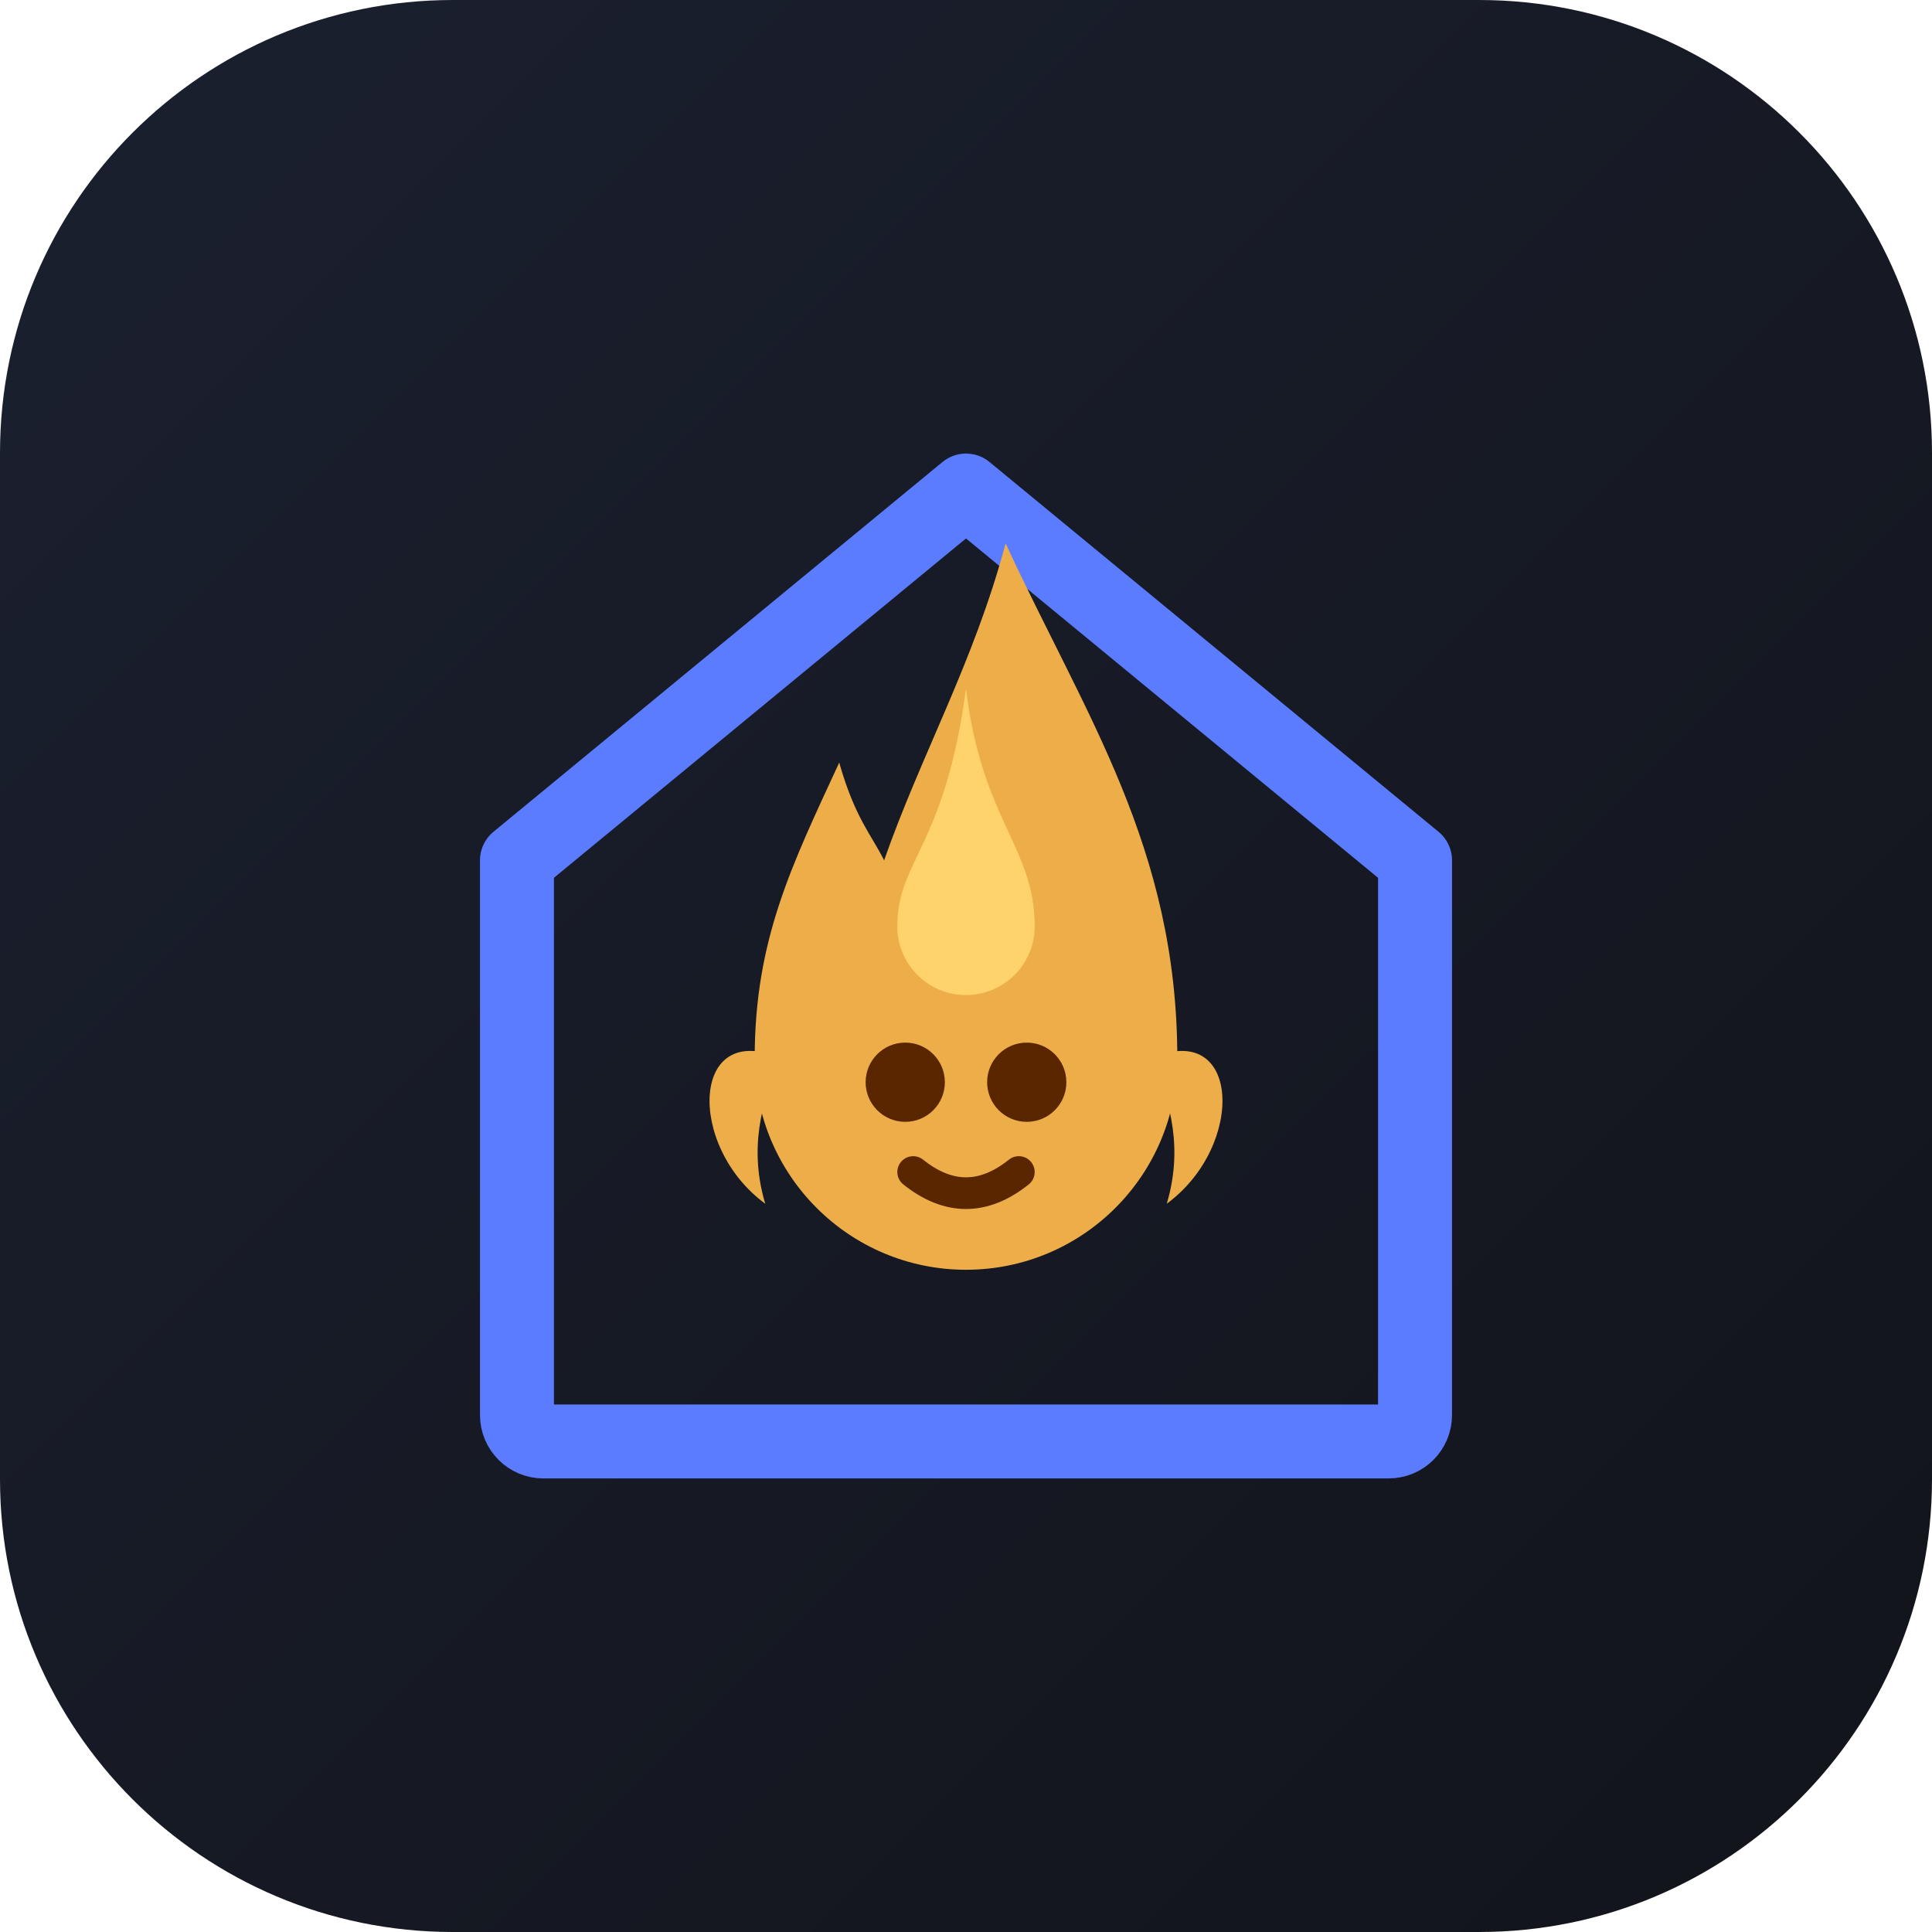
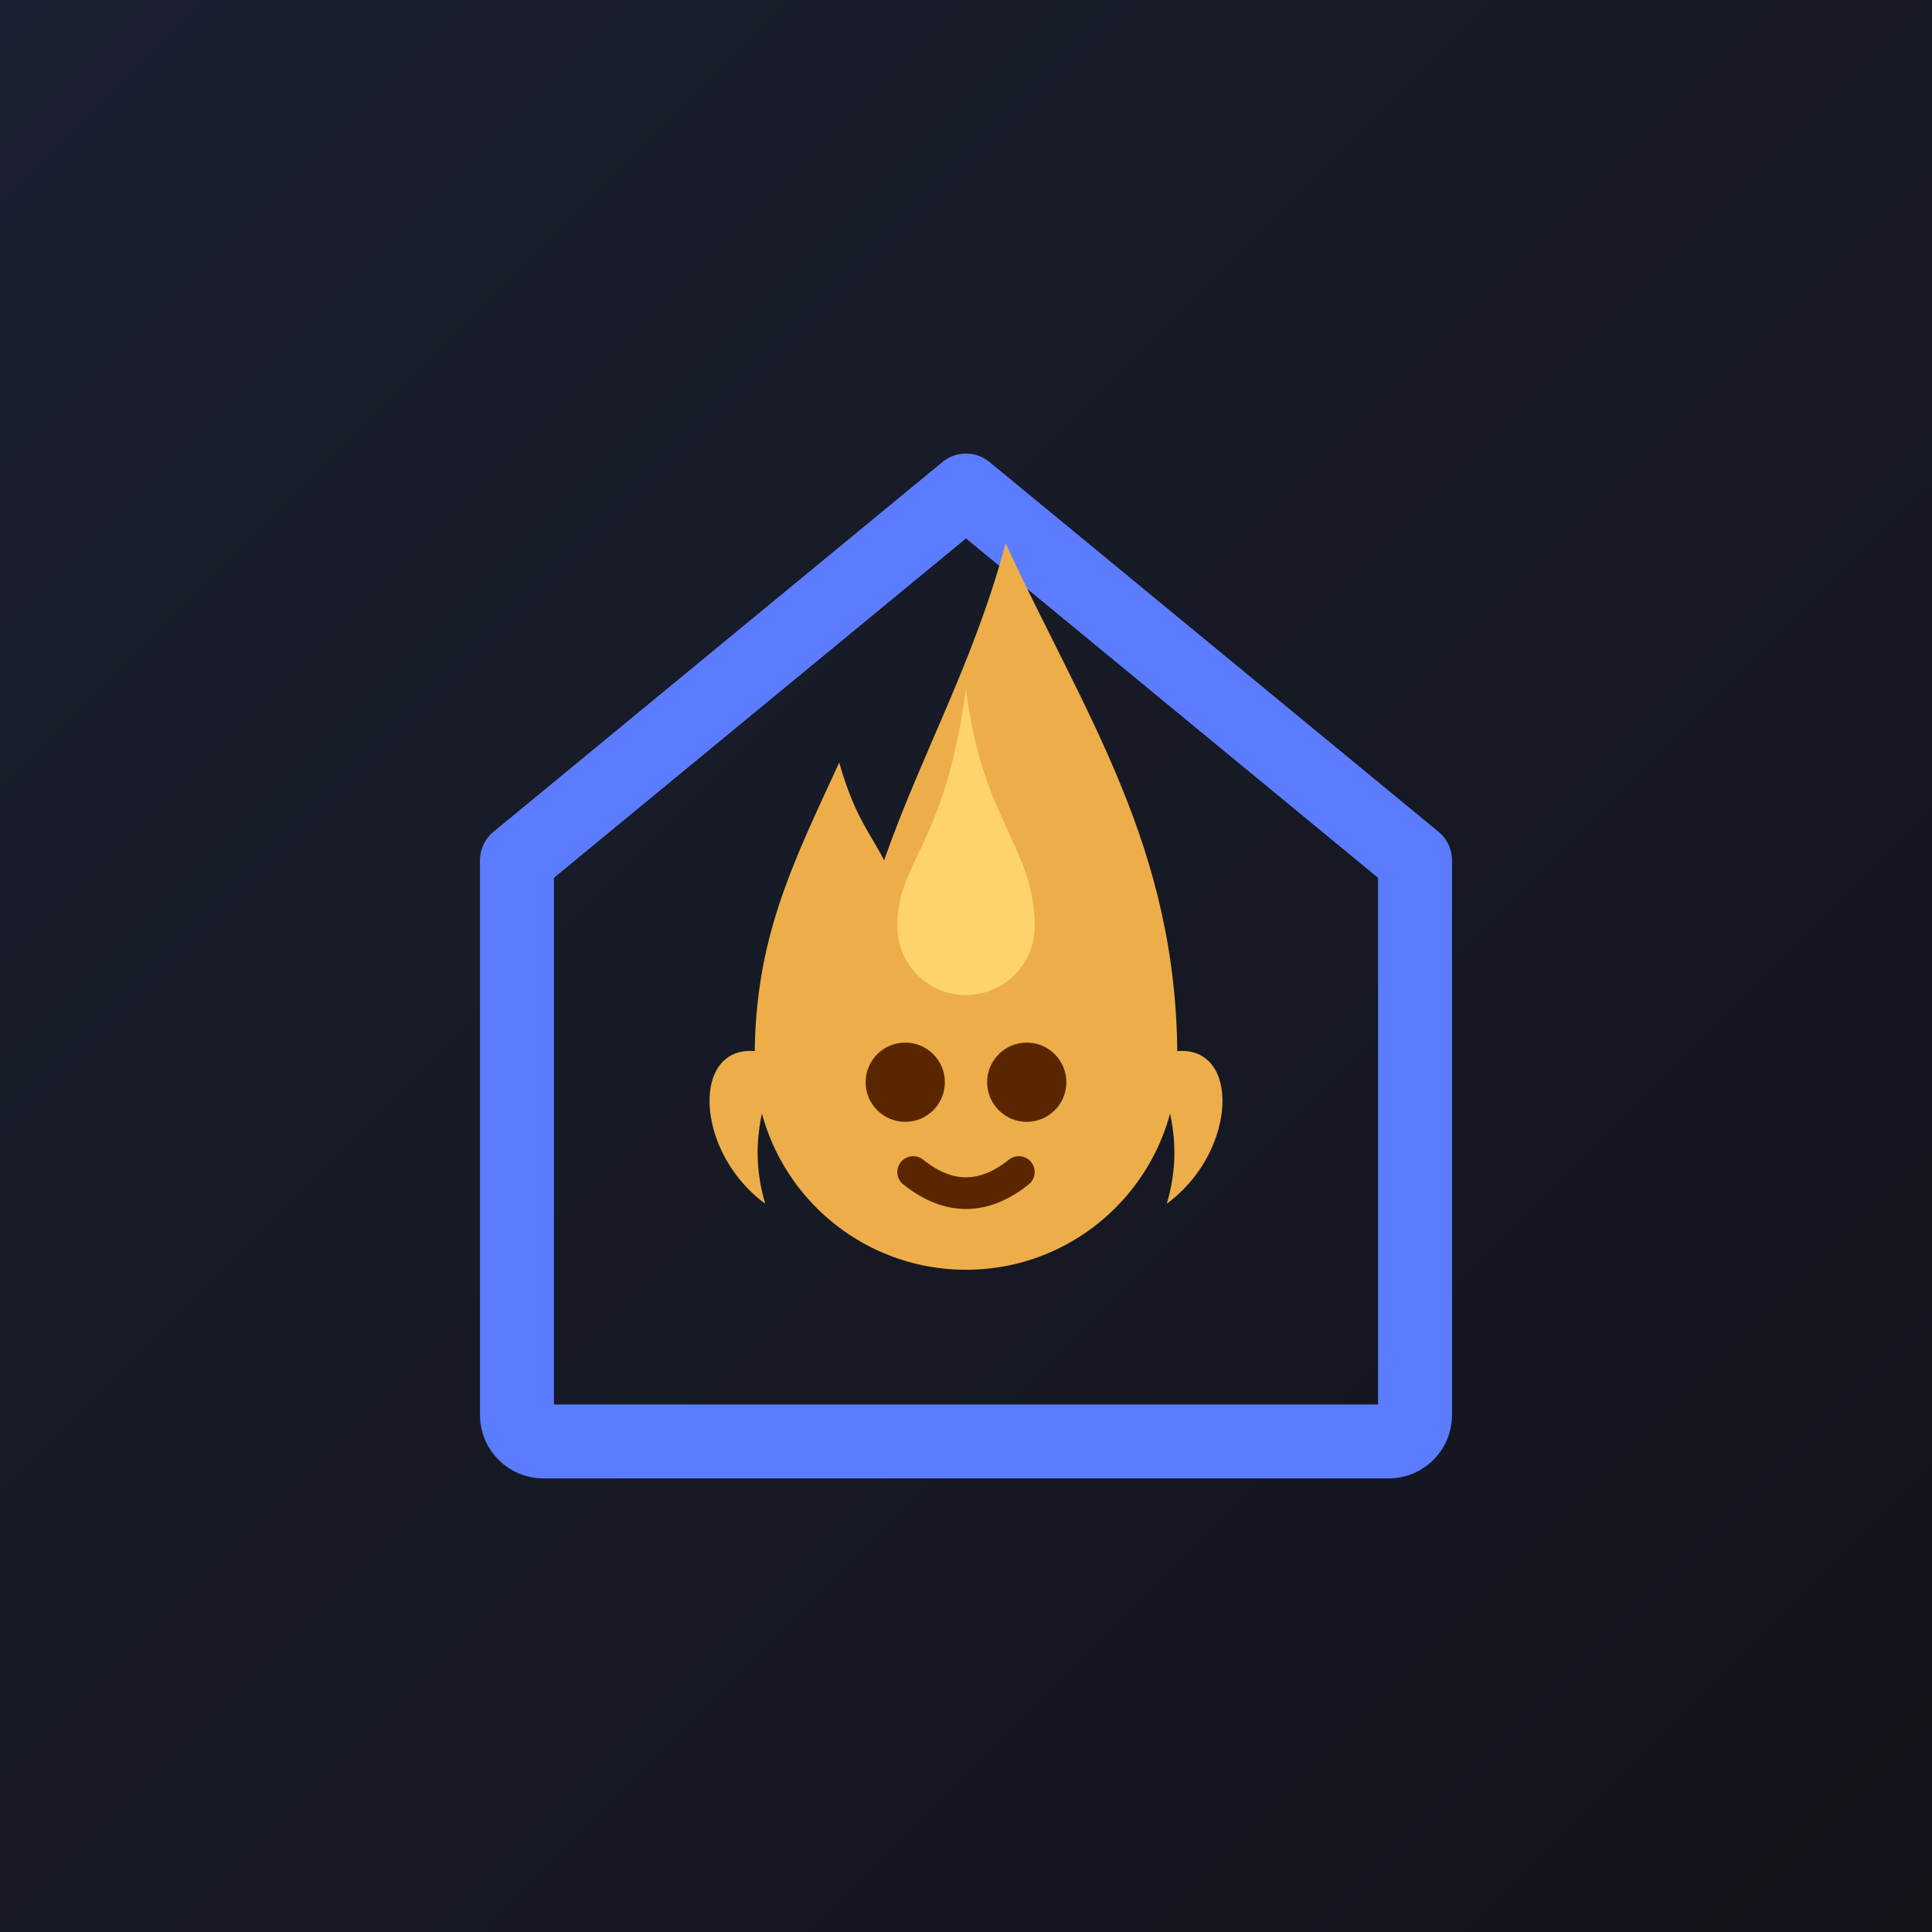
<svg xmlns="http://www.w3.org/2000/svg" viewBox="0 0 512 512" role="img" aria-label="Domovoy">
  <defs>
    <linearGradient id="bg" x1="0" y1="0" x2="1" y2="1">
      <stop offset="0" stop-color="#1b2030" />
      <stop offset="1" stop-color="#12141a" />
    </linearGradient>
  </defs>
-   <rect width="512" height="512" rx="120" fill="url(#bg)" />
+   <rect width="512" height="512" fill="url(#bg)" />
  <g transform="translate(88 88) scale(7)">
    <path d="M24 6 L41 20 V41 a1 1 0 0 1-1 1 H8 a1 1 0 0 1-1-1 V20 Z" fill="none" stroke="#5B7CFF" stroke-width="2.8" stroke-linejoin="round" />
    <path d="M17 27.5 C13.6 26 13.4 30.8 16.4 33 C15.8 31 16.2 29.2 17 27.5 Z" fill="#EDAE49" />
    <path d="M31 27.5 C34.4 26 34.6 30.8 31.6 33 C32.2 31 31.8 29.2 31 27.5 Z" fill="#EDAE49" />
    <path d="M25.5 8 C28.5 14.5 32 19.5 32 27.5 a8 8 0 0 1-16 0 C16 23 17.4 20.2 19.2 16.3 C19.8 18.4 20.4 19 20.9 20 C22.3 16 24.3 12.5 25.5 8 Z" fill="#EDAE49" />
    <path d="M24 13.5 C24.6 18.5 26.6 19.5 26.6 22.5 a2.6 2.6 0 0 1-5.2 0 C21.4 20 23.2 19.5 24 13.5 Z" fill="#FFD36B" />
    <circle cx="21.7" cy="28.4" r="1.5" fill="#5A2600" />
    <circle cx="26.3" cy="28.4" r="1.5" fill="#5A2600" />
    <path d="M22 31.8 q2 1.6 4 0" stroke="#5A2600" stroke-width="1.2" fill="none" stroke-linecap="round" />
  </g>
</svg>
